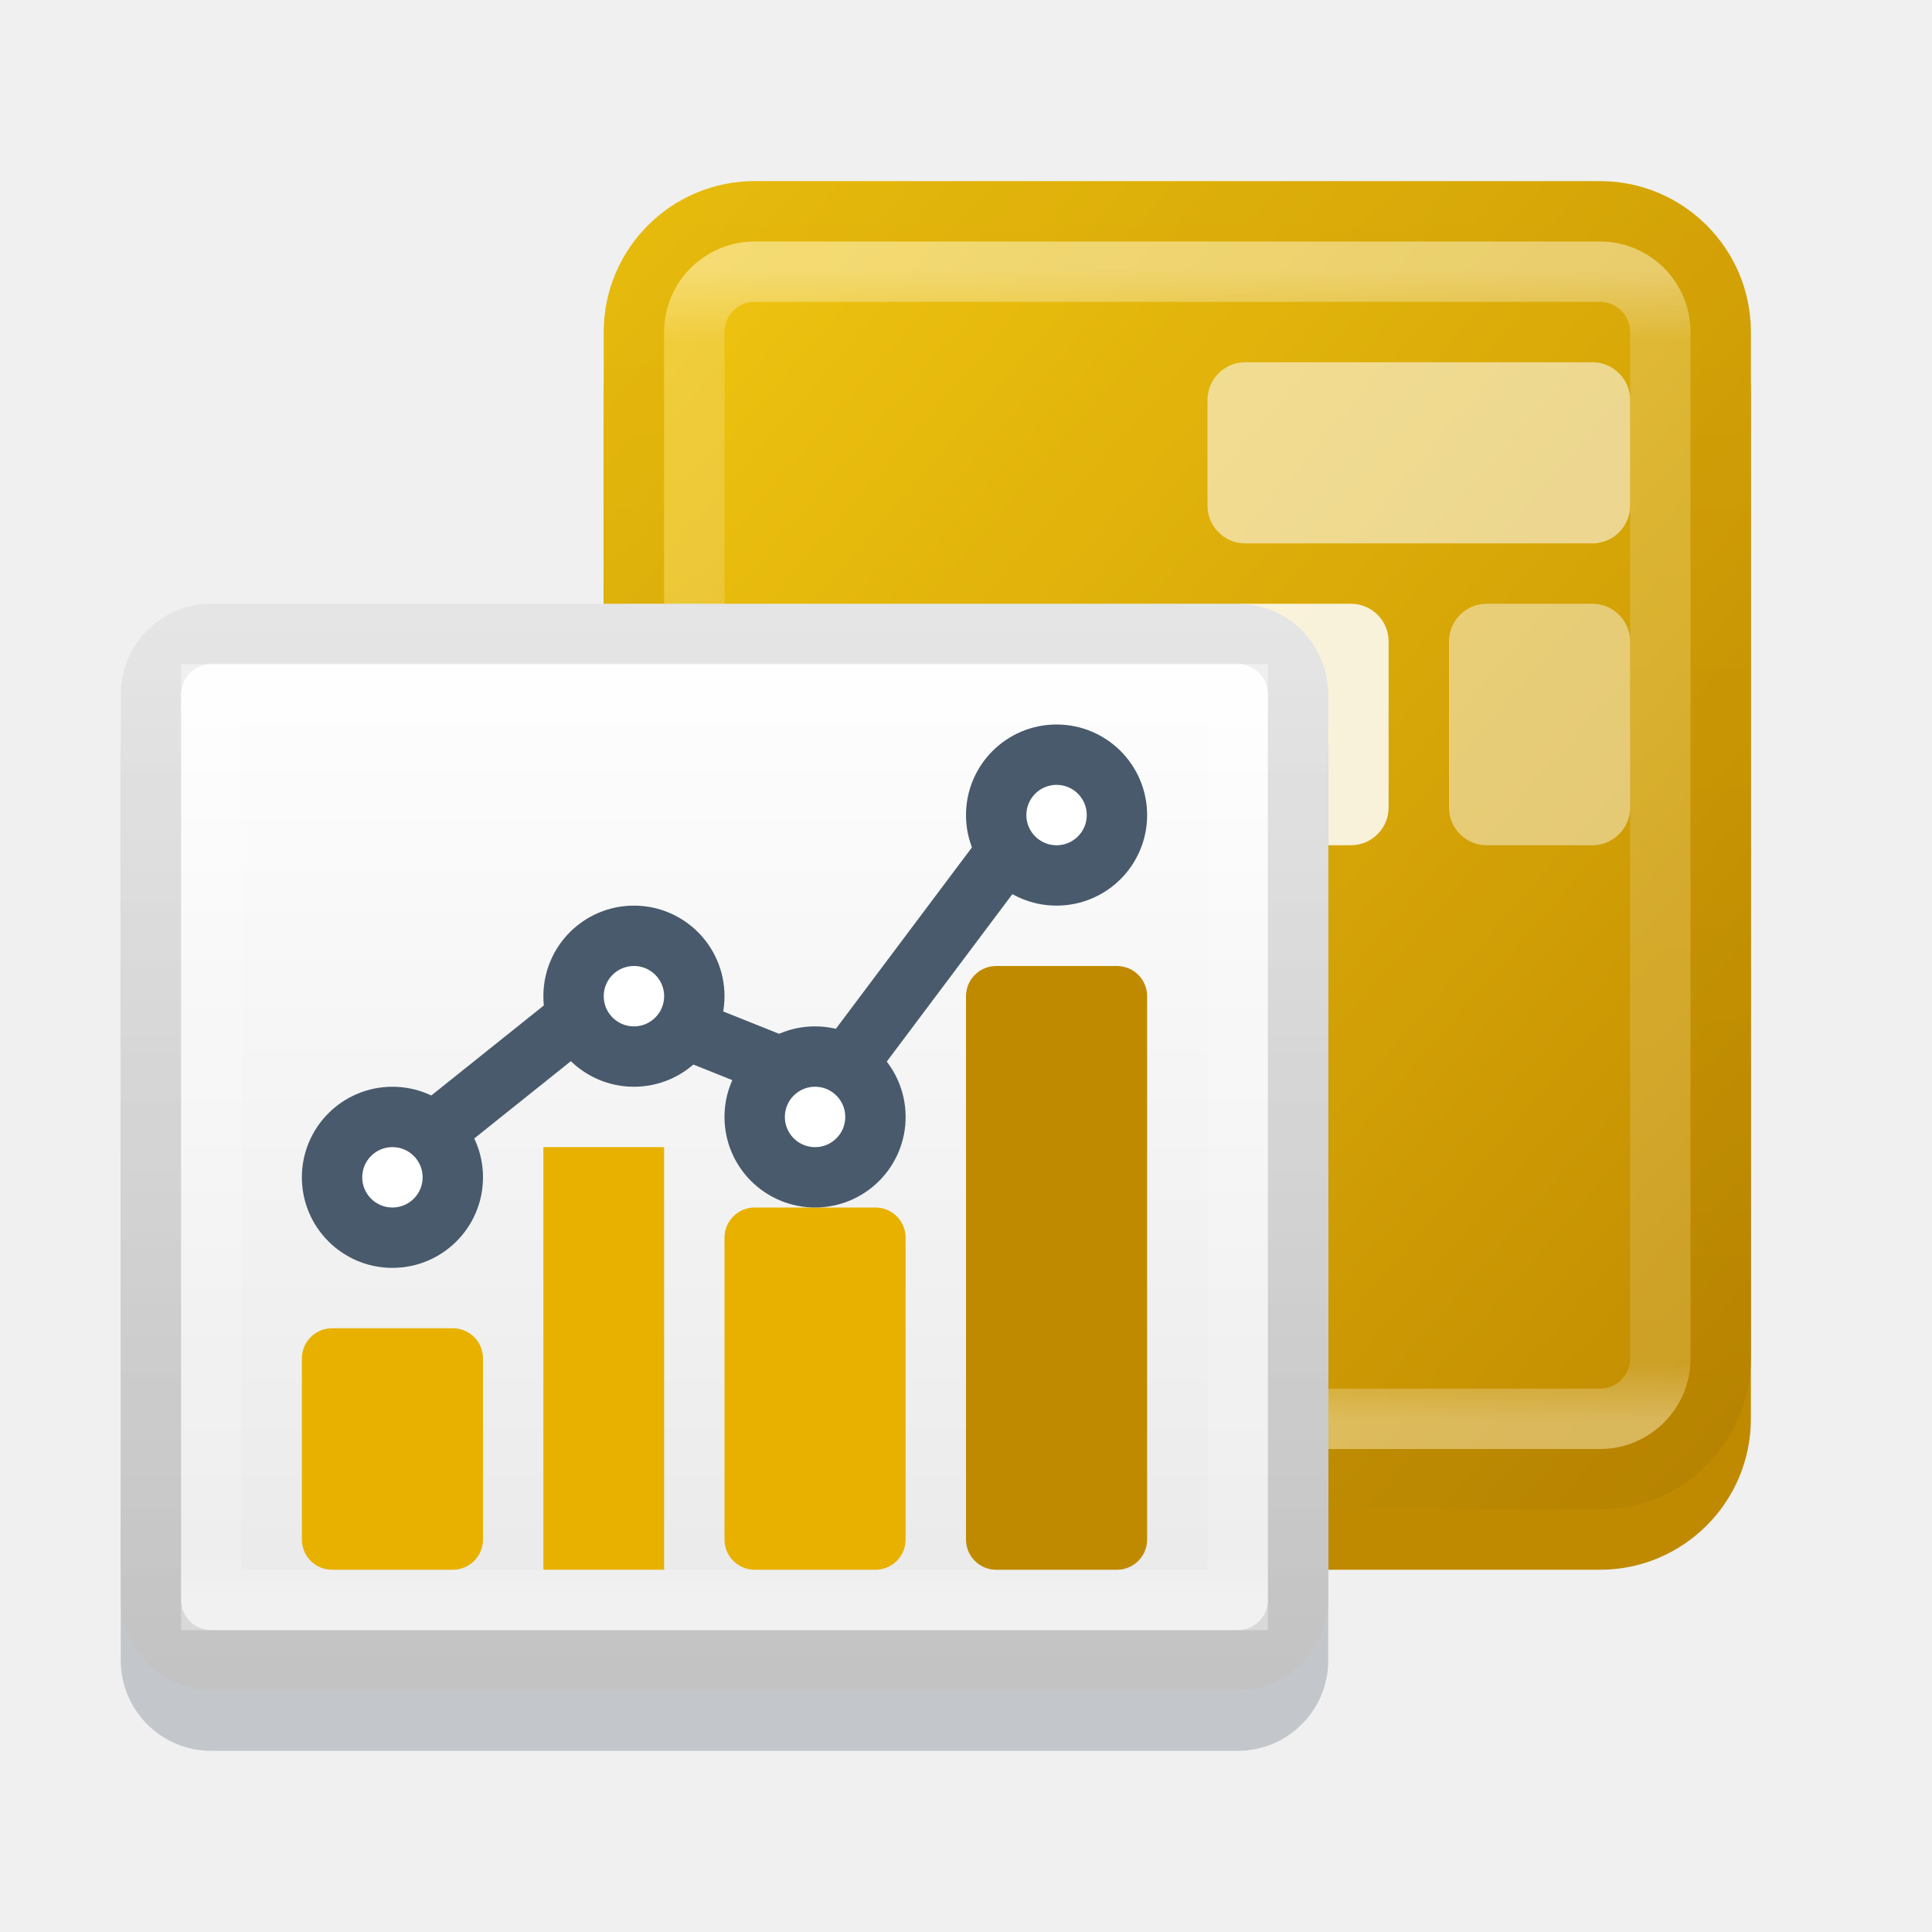
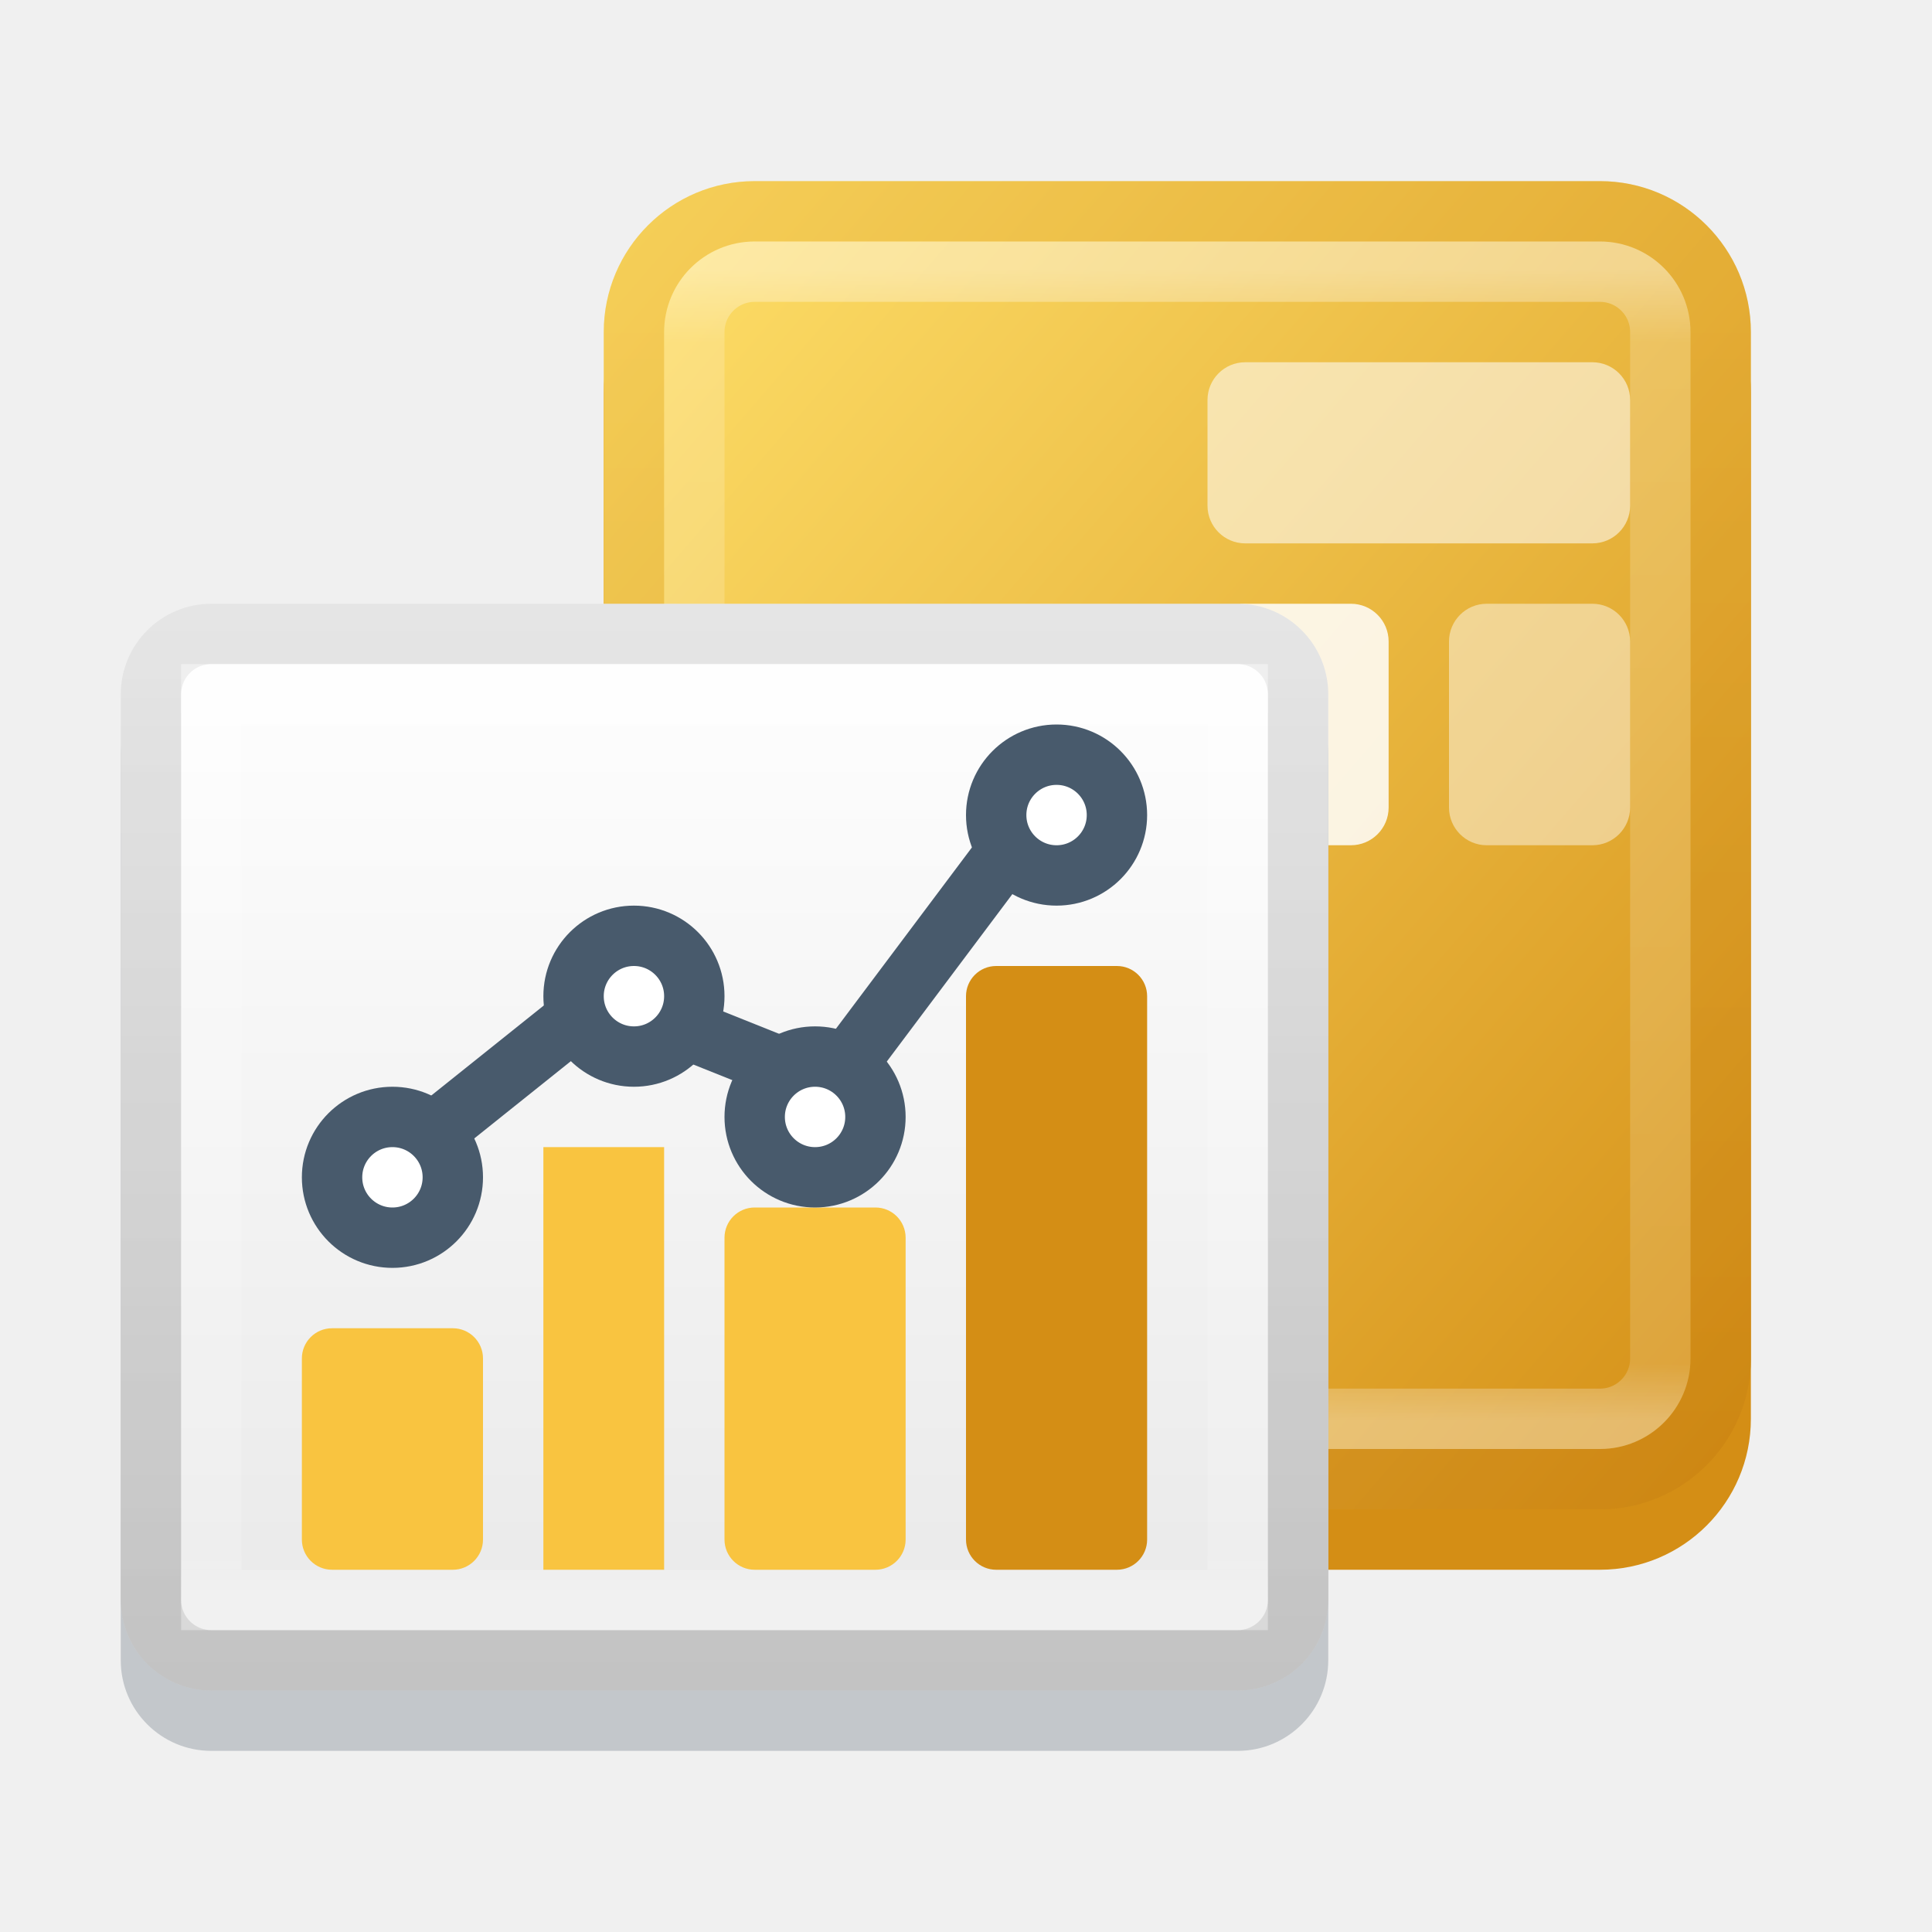
<svg xmlns="http://www.w3.org/2000/svg" width="32" height="32" viewBox="0 0 128 128">
  <defs>
    <filter id="sh" x="-20%" y="-20%" width="140%" height="150%">
      <feGaussianBlur in="SourceAlpha" stdDeviation="3.2" />
      <feOffset dy="4" />
      <feComponentTransfer>
        <feFuncA type="linear" slope=".3" />
      </feComponentTransfer>
      <feMerge>
        <feMergeNode />
        <feMergeNode in="SourceGraphic" />
      </feMerge>
    </filter>
    <radialGradient id="sol">
      <stop offset="0" stop-opacity="0" />
      <stop offset="1" stop-opacity="0" />
    </radialGradient>
    <linearGradient id="hl" x1="0" y1="0" x2="0" y2="1">
      <stop offset="0" stop-color="#fff" stop-opacity=".45" />
      <stop offset=".063" stop-color="#fff" stop-opacity=".2" />
      <stop offset=".95" stop-color="#fff" stop-opacity=".157" />
      <stop offset="1" stop-color="#fff" stop-opacity=".392" />
    </linearGradient>
    <linearGradient id="bk" x1="0" y1="0" x2="1" y2="1">
-       <stop offset="0" stop-color="#f2c811" />
-       <stop offset="1" stop-color="#c08a00" />
+       <stop offset="0" stop-color="#ffe16b" />
+       <stop offset="1" stop-color="#d48e15" />
    </linearGradient>
    <linearGradient id="bks" x1="0" y1="0" x2="0" y2="1">
-       <stop offset="0" stop-color="#c08a00" stop-opacity="1" />
-       <stop offset="1" stop-color="#8a5d00" stop-opacity="1" />
+       <stop offset="0" stop-color="#d48e15" stop-opacity="1" />
+       <stop offset="1" stop-color="#ad5f00" stop-opacity="1" />
    </linearGradient>
    <linearGradient id="pp" x1="0" y1="0" x2="0" y2="1">
      <stop offset="0" stop-color="#ffffff" stop-opacity="1" />
      <stop offset="1" stop-color="#e8e8e8" stop-opacity="1" />
    </linearGradient>
    <linearGradient id="pps" x1="0" y1="0" x2="0" y2="1">
      <stop offset="0" stop-color="#000" stop-opacity="0.1" />
      <stop offset="1" stop-color="#000" stop-opacity="0.16" />
    </linearGradient>
    <linearGradient id="ac" x1="0" y1="0" x2="0" y2="1">
-       <stop offset="0" stop-color="#f2c811" stop-opacity="1" />
-       <stop offset="1" stop-color="#c08a00" stop-opacity="1" />
+       <stop offset="0" stop-color="#ffe16b" stop-opacity="1" />
+       <stop offset="1" stop-color="#d48e15" stop-opacity="1" />
    </linearGradient>
  </defs>
-   <rect x="40" y="16" width="76" height="88" rx="10" fill="#c08a00" />
+   <rect x="40" y="16" width="76" height="88" rx="10" fill="#d48e15" />
  <rect x="40" y="12" width="76" height="88" rx="10" fill="url(#bk)" />
  <rect x="42" y="14" width="72" height="84" rx="8" fill="none" stroke="url(#bks)" stroke-width="4" opacity="0.2" />
  <rect x="46" y="18" width="64" height="76" rx="4" fill="none" stroke="url(#hl)" stroke-width="4" opacity=".9" />
  <rect x="80" y="24" width="28" height="12" rx="2.5" fill="#fff" opacity=".55" />
  <rect x="80" y="40" width="12" height="16" rx="2.5" fill="#fff" opacity=".85" />
  <rect x="96" y="40" width="12" height="16" rx="2.5" fill="#fff" opacity=".45" />
  <rect x="8" y="44" width="80" height="72" rx="6" fill="#c3c7cb" />
  <rect x="8" y="40" width="80" height="72" rx="6" fill="url(#pp)" />
  <rect x="10" y="42" width="76" height="68" rx="4" fill="none" stroke="url(#pps)" stroke-width="4" opacity="1" />
  <rect x="14" y="46" width="68" height="60" rx="0" fill="none" stroke="url(#hl)" stroke-width="4" opacity=".9" />
-   <rect x="20" y="88" width="12" height="16" rx="2" fill="#e8b100" />
-   <rect x="36" y="76" width="8" height="28" rx="0" fill="#e8b100" />
-   <rect x="48" y="80" width="12" height="24" rx="2" fill="#e8b100" />
-   <rect x="64" y="64" width="12" height="40" rx="2" fill="#c08a00" />
+   <rect x="20" y="88" width="12" height="16" rx="2" fill="#f9c440" />
+   <rect x="36" y="76" width="8" height="28" rx="0" fill="#f9c440" />
+   <rect x="48" y="80" width="12" height="24" rx="2" fill="#f9c440" />
+   <rect x="64" y="64" width="12" height="40" rx="2" fill="#d48e15" />
  <polyline points="25,78 40,66 55,72 70,52" fill="none" stroke="#485a6c" stroke-width="4" stroke-linejoin="round" stroke-linecap="round" />
  <circle cx="26" cy="78" r="4" fill="#fff" stroke="#485a6c" stroke-width="4" />
  <circle cx="42" cy="66" r="4" fill="#fff" stroke="#485a6c" stroke-width="4" />
  <circle cx="54" cy="74" r="4" fill="#fff" stroke="#485a6c" stroke-width="4" />
  <circle cx="70" cy="54" r="4" fill="#fff" stroke="#485a6c" stroke-width="4" />
</svg>
